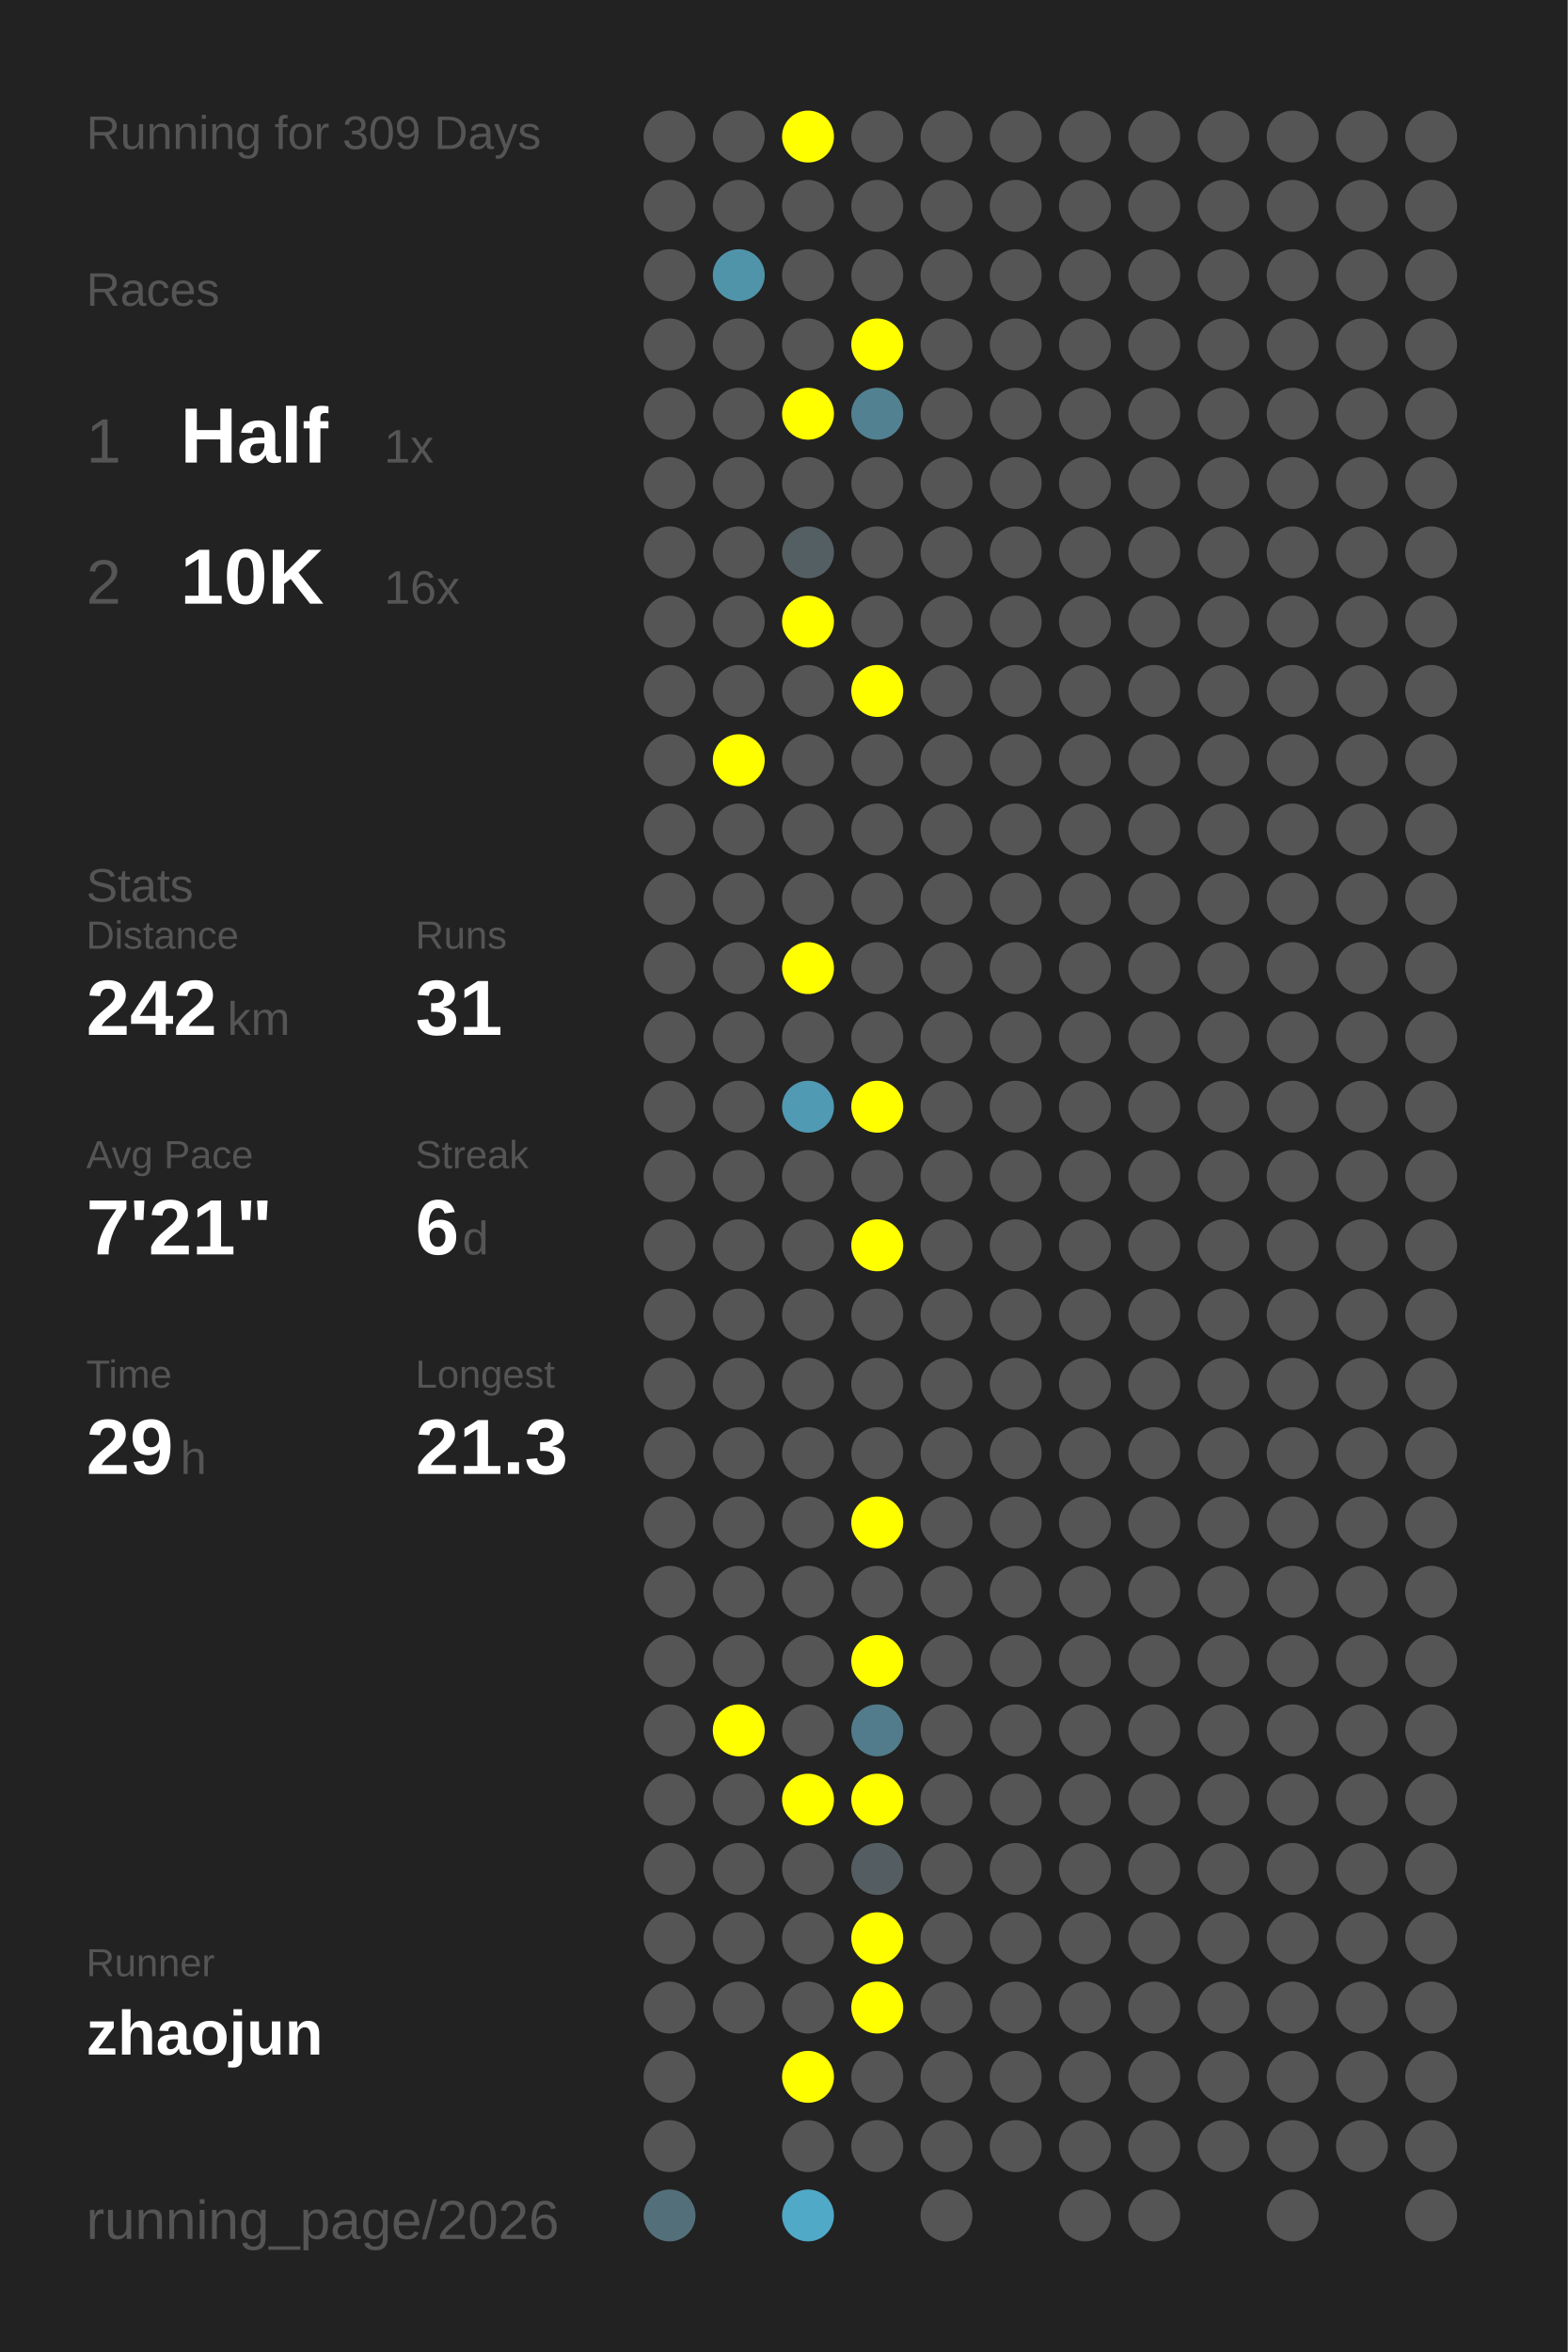
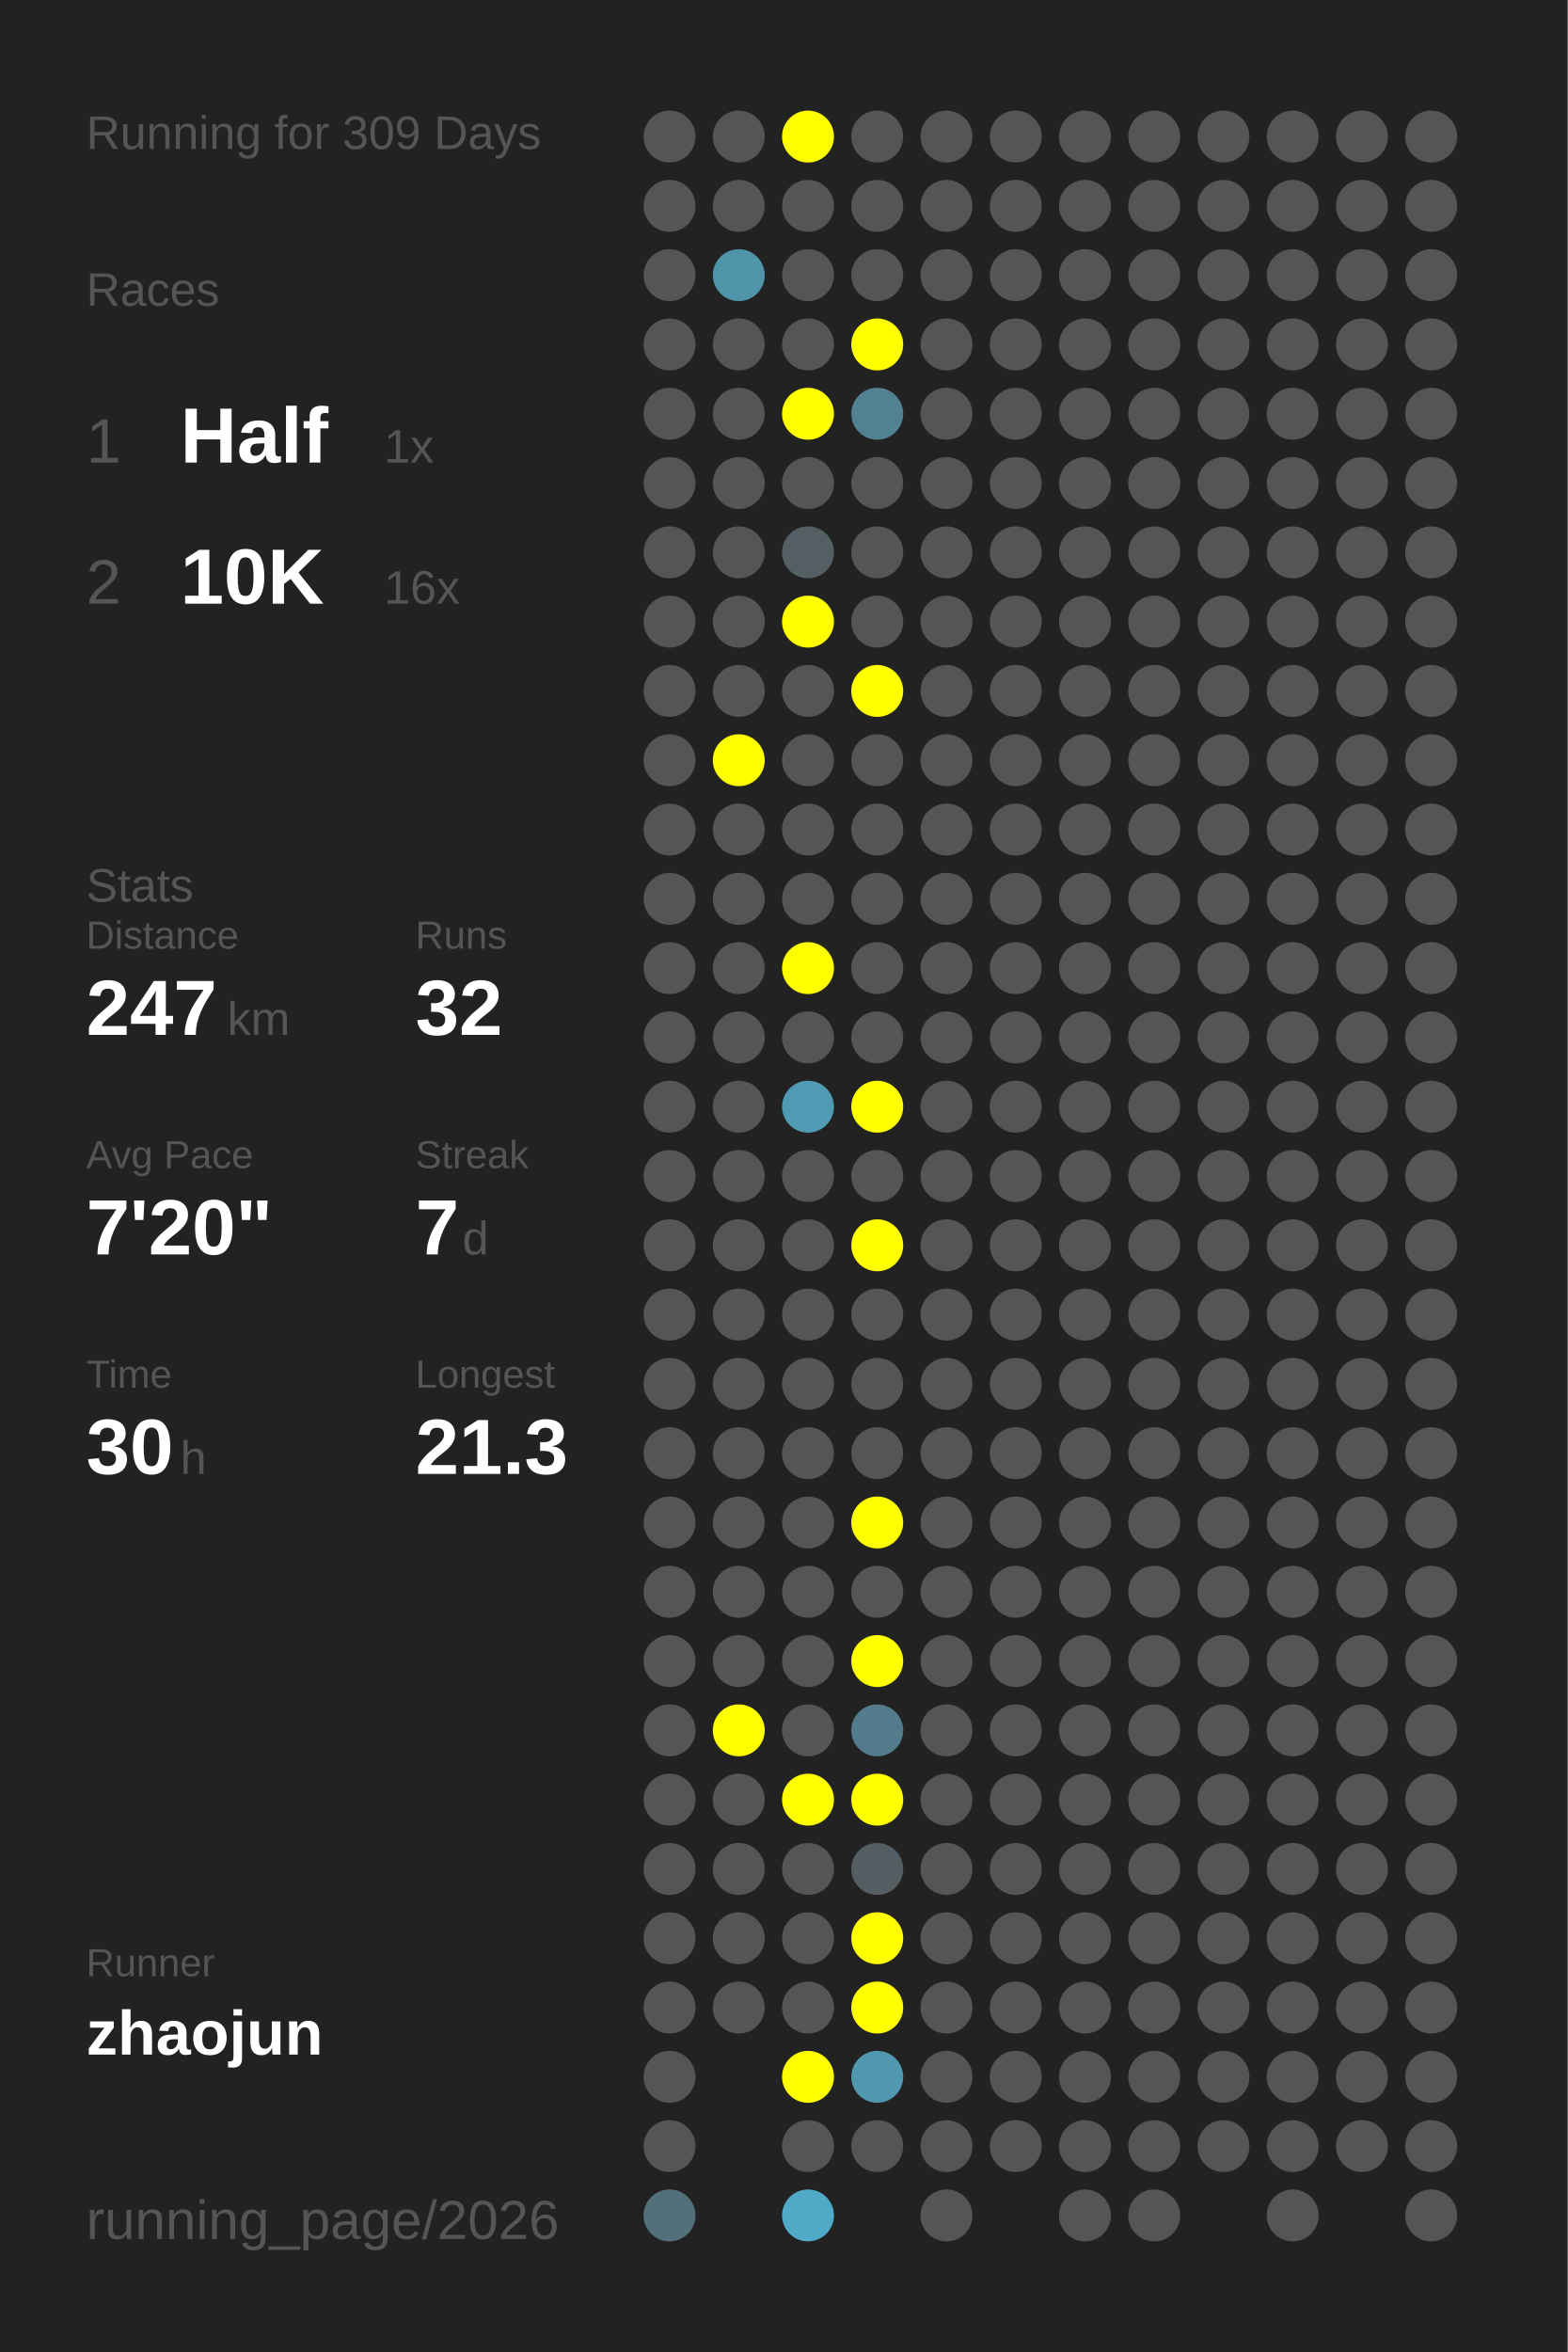
<svg xmlns="http://www.w3.org/2000/svg" baseProfile="full" height="300mm" version="1.1" viewBox="0,0,200,300" width="200mm">
  <defs />
  <rect fill="#222222" height="300" width="200" x="0" y="0" />
  <text fill="#555555" style="font-size:6px; font-family:Arial;" x="11" y="19">Running for 309 Days</text>
  <text fill="#555555" style="font-size:6px; font-family:Arial;" x="11" y="39">Races</text>
  <text fill="#555555" style="font-size:8px; font-family:Arial;" x="11" y="59">1</text>
  <text fill="#FFFFFF" style="font-size:10px; font-family:Arial; font-weight:bold;" x="23" y="59">Half</text>
  <text fill="#555555" style="font-size:6px; font-family:Arial;" x="49" y="59">1x</text>
  <text fill="#555555" style="font-size:8px; font-family:Arial;" x="11" y="77">2</text>
  <text fill="#FFFFFF" style="font-size:10px; font-family:Arial; font-weight:bold;" x="23" y="77">10K</text>
  <text fill="#555555" style="font-size:6px; font-family:Arial;" x="49" y="77">16x</text>
  <text fill="#555555" style="font-size:6px; font-family:Arial;" x="11" y="115">Stats</text>
  <text fill="#555555" style="font-size:5px; font-family:Arial;" x="11" y="121">Distance</text>
-   <text fill="#FFFFFF" style="font-size:10px; font-family:Arial; font-weight:bold;" x="11" y="132">242</text>
+   <text fill="#FFFFFF" style="font-size:10px; font-family:Arial; font-weight:bold;" x="11" y="132">247</text>
  <text fill="#555555" style="font-size:6px; font-family:Arial;" x="29" y="132">km</text>
  <text fill="#555555" style="font-size:5px; font-family:Arial;" x="53" y="121">Runs</text>
-   <text fill="#FFFFFF" style="font-size:10px; font-family:Arial; font-weight:bold;" x="53" y="132">31</text>
+   <text fill="#FFFFFF" style="font-size:10px; font-family:Arial; font-weight:bold;" x="53" y="132">32</text>
  <text fill="#555555" style="font-size:5px; font-family:Arial;" x="11" y="149">Avg Pace</text>
-   <text fill="#FFFFFF" style="font-size:10px; font-family:Arial; font-weight:bold;" x="11" y="160">7'21"</text>
+   <text fill="#FFFFFF" style="font-size:10px; font-family:Arial; font-weight:bold;" x="11" y="160">7'20"</text>
  <text fill="#555555" style="font-size:5px; font-family:Arial;" x="53" y="149">Streak</text>
-   <text fill="#FFFFFF" style="font-size:10px; font-family:Arial; font-weight:bold;" x="53" y="160">6</text>
+   <text fill="#FFFFFF" style="font-size:10px; font-family:Arial; font-weight:bold;" x="53" y="160">7</text>
  <text fill="#555555" style="font-size:6px; font-family:Arial;" x="59" y="160">d</text>
  <text fill="#555555" style="font-size:5px; font-family:Arial;" x="11" y="177">Time</text>
-   <text fill="#FFFFFF" style="font-size:10px; font-family:Arial; font-weight:bold;" x="11" y="188">29</text>
+   <text fill="#FFFFFF" style="font-size:10px; font-family:Arial; font-weight:bold;" x="11" y="188">30</text>
  <text fill="#555555" style="font-size:6px; font-family:Arial;" x="23" y="188">h</text>
  <text fill="#555555" style="font-size:5px; font-family:Arial;" x="53" y="177">Longest</text>
  <text fill="#FFFFFF" style="font-size:10px; font-family:Arial; font-weight:bold;" x="53" y="188">21.3</text>
  <text fill="#555555" style="font-size:5px; font-family:Arial;" x="11" y="252.065">Runner</text>
  <text fill="#FFFFFF" style="font-size:8px; font-family:Arial; font-weight:bold;" x="11" y="262.065">zhaojun</text>
  <text fill="#555555" style="font-size:7px; font-family:Arial;" x="11" y="285.581">running_page/2026</text>
  <circle cx="85.417" cy="17.419" fill="#555555" r="3.312" />
  <circle cx="85.417" cy="26.258" fill="#555555" r="3.312" />
  <circle cx="85.417" cy="35.097" fill="#555555" r="3.312" />
  <circle cx="85.417" cy="43.935" fill="#555555" r="3.312" />
  <circle cx="85.417" cy="52.774" fill="#555555" r="3.312" />
  <circle cx="85.417" cy="61.613" fill="#555555" r="3.312" />
  <circle cx="85.417" cy="70.452" fill="#555555" r="3.312" />
  <circle cx="85.417" cy="79.29" fill="#555555" r="3.312" />
  <circle cx="85.417" cy="88.129" fill="#555555" r="3.312" />
  <circle cx="85.417" cy="96.968" fill="#555555" r="3.312" />
  <circle cx="85.417" cy="105.806" fill="#555555" r="3.312" />
  <circle cx="85.417" cy="114.645" fill="#555555" r="3.312" />
  <circle cx="85.417" cy="123.484" fill="#555555" r="3.312" />
  <circle cx="85.417" cy="132.323" fill="#555555" r="3.312" />
  <circle cx="85.417" cy="141.161" fill="#555555" r="3.312" />
  <circle cx="85.417" cy="150" fill="#555555" r="3.312" />
  <circle cx="85.417" cy="158.839" fill="#555555" r="3.312" />
  <circle cx="85.417" cy="167.677" fill="#555555" r="3.312" />
  <circle cx="85.417" cy="176.516" fill="#555555" r="3.312" />
  <circle cx="85.417" cy="185.355" fill="#555555" r="3.312" />
  <circle cx="85.417" cy="194.194" fill="#555555" r="3.312" />
  <circle cx="85.417" cy="203.032" fill="#555555" r="3.312" />
  <circle cx="85.417" cy="211.871" fill="#555555" r="3.312" />
  <circle cx="85.417" cy="220.71" fill="#555555" r="3.312" />
  <circle cx="85.417" cy="229.548" fill="#555555" r="3.312" />
  <circle cx="85.417" cy="238.387" fill="#555555" r="3.312" />
  <circle cx="85.417" cy="247.226" fill="#555555" r="3.312" />
  <circle cx="85.417" cy="256.065" fill="#555555" r="3.312" />
  <circle cx="85.417" cy="264.903" fill="#555555" r="3.312" />
  <circle cx="85.417" cy="273.742" fill="#555555" r="3.312" />
  <circle cx="85.417" cy="282.581" fill="#53707a" r="3.312" />
  <circle cx="94.25" cy="17.419" fill="#555555" r="3.312" />
  <circle cx="94.25" cy="26.258" fill="#555555" r="3.312" />
  <circle cx="94.25" cy="35.097" fill="#5094aa" r="3.312" />
  <circle cx="94.25" cy="43.935" fill="#555555" r="3.312" />
  <circle cx="94.25" cy="52.774" fill="#555555" r="3.312" />
  <circle cx="94.25" cy="61.613" fill="#555555" r="3.312" />
  <circle cx="94.25" cy="70.452" fill="#555555" r="3.312" />
  <circle cx="94.25" cy="79.29" fill="#555555" r="3.312" />
  <circle cx="94.25" cy="88.129" fill="#555555" r="3.312" />
  <circle cx="94.25" cy="96.968" fill="#FFFF00" r="3.312" />
  <circle cx="94.25" cy="105.806" fill="#555555" r="3.312" />
  <circle cx="94.25" cy="114.645" fill="#555555" r="3.312" />
  <circle cx="94.25" cy="123.484" fill="#555555" r="3.312" />
  <circle cx="94.25" cy="132.323" fill="#555555" r="3.312" />
  <circle cx="94.25" cy="141.161" fill="#555555" r="3.312" />
  <circle cx="94.25" cy="150" fill="#555555" r="3.312" />
  <circle cx="94.25" cy="158.839" fill="#555555" r="3.312" />
  <circle cx="94.25" cy="167.677" fill="#555555" r="3.312" />
  <circle cx="94.25" cy="176.516" fill="#555555" r="3.312" />
  <circle cx="94.25" cy="185.355" fill="#555555" r="3.312" />
  <circle cx="94.25" cy="194.194" fill="#555555" r="3.312" />
  <circle cx="94.25" cy="203.032" fill="#555555" r="3.312" />
  <circle cx="94.25" cy="211.871" fill="#555555" r="3.312" />
  <circle cx="94.25" cy="220.71" fill="#FFFF00" r="3.312" />
  <circle cx="94.25" cy="229.548" fill="#555555" r="3.312" />
  <circle cx="94.25" cy="238.387" fill="#555555" r="3.312" />
  <circle cx="94.25" cy="247.226" fill="#555555" r="3.312" />
  <circle cx="94.25" cy="256.065" fill="#555555" r="3.312" />
  <circle cx="103.083" cy="17.419" fill="#FFFF00" r="3.312" />
  <circle cx="103.083" cy="26.258" fill="#555555" r="3.312" />
  <circle cx="103.083" cy="35.097" fill="#555555" r="3.312" />
  <circle cx="103.083" cy="43.935" fill="#555555" r="3.312" />
  <circle cx="103.083" cy="52.774" fill="#FFFF00" r="3.312" />
  <circle cx="103.083" cy="61.613" fill="#555555" r="3.312" />
  <circle cx="103.083" cy="70.452" fill="#545f63" r="3.312" />
  <circle cx="103.083" cy="79.29" fill="#FFFF00" r="3.312" />
  <circle cx="103.083" cy="88.129" fill="#555555" r="3.312" />
  <circle cx="103.083" cy="96.968" fill="#555555" r="3.312" />
  <circle cx="103.083" cy="105.806" fill="#555555" r="3.312" />
  <circle cx="103.083" cy="114.645" fill="#555555" r="3.312" />
  <circle cx="103.083" cy="123.484" fill="#FFFF00" r="3.312" />
  <circle cx="103.083" cy="132.323" fill="#555555" r="3.312" />
  <circle cx="103.083" cy="141.161" fill="#509ab4" r="3.312" />
  <circle cx="103.083" cy="150" fill="#555555" r="3.312" />
  <circle cx="103.083" cy="158.839" fill="#555555" r="3.312" />
  <circle cx="103.083" cy="167.677" fill="#555555" r="3.312" />
  <circle cx="103.083" cy="176.516" fill="#555555" r="3.312" />
  <circle cx="103.083" cy="185.355" fill="#555555" r="3.312" />
  <circle cx="103.083" cy="194.194" fill="#555555" r="3.312" />
  <circle cx="103.083" cy="203.032" fill="#555555" r="3.312" />
  <circle cx="103.083" cy="211.871" fill="#555555" r="3.312" />
  <circle cx="103.083" cy="220.71" fill="#555555" r="3.312" />
  <circle cx="103.083" cy="229.548" fill="#FFFF00" r="3.312" />
  <circle cx="103.083" cy="238.387" fill="#555555" r="3.312" />
  <circle cx="103.083" cy="247.226" fill="#555555" r="3.312" />
  <circle cx="103.083" cy="256.065" fill="#555555" r="3.312" />
  <circle cx="103.083" cy="264.903" fill="#FFFF00" r="3.312" />
  <circle cx="103.083" cy="273.742" fill="#555555" r="3.312" />
  <circle cx="103.083" cy="282.581" fill="#4fa9c7" r="3.312" />
  <circle cx="111.917" cy="17.419" fill="#555555" r="3.312" />
  <circle cx="111.917" cy="26.258" fill="#555555" r="3.312" />
  <circle cx="111.917" cy="35.097" fill="#555555" r="3.312" />
  <circle cx="111.917" cy="43.935" fill="#FFFF00" r="3.312" />
  <circle cx="111.917" cy="52.774" fill="#528191" r="3.312" />
  <circle cx="111.917" cy="61.613" fill="#555555" r="3.312" />
  <circle cx="111.917" cy="70.452" fill="#555555" r="3.312" />
  <circle cx="111.917" cy="79.29" fill="#555555" r="3.312" />
  <circle cx="111.917" cy="88.129" fill="#FFFF00" r="3.312" />
  <circle cx="111.917" cy="96.968" fill="#555555" r="3.312" />
  <circle cx="111.917" cy="105.806" fill="#555555" r="3.312" />
  <circle cx="111.917" cy="114.645" fill="#555555" r="3.312" />
  <circle cx="111.917" cy="123.484" fill="#555555" r="3.312" />
  <circle cx="111.917" cy="132.323" fill="#555555" r="3.312" />
  <circle cx="111.917" cy="141.161" fill="#FFFF00" r="3.312" />
  <circle cx="111.917" cy="150" fill="#555555" r="3.312" />
  <circle cx="111.917" cy="158.839" fill="#FFFF00" r="3.312" />
  <circle cx="111.917" cy="167.677" fill="#555555" r="3.312" />
  <circle cx="111.917" cy="176.516" fill="#555555" r="3.312" />
  <circle cx="111.917" cy="185.355" fill="#555555" r="3.312" />
  <circle cx="111.917" cy="194.194" fill="#FFFF00" r="3.312" />
  <circle cx="111.917" cy="203.032" fill="#555555" r="3.312" />
  <circle cx="111.917" cy="211.871" fill="#FFFF00" r="3.312" />
  <circle cx="111.917" cy="220.71" fill="#527c8b" r="3.312" />
  <circle cx="111.917" cy="229.548" fill="#FFFF00" r="3.312" />
  <circle cx="111.917" cy="238.387" fill="#545e62" r="3.312" />
  <circle cx="111.917" cy="247.226" fill="#FFFF00" r="3.312" />
  <circle cx="111.917" cy="256.065" fill="#FFFF00" r="3.312" />
-   <circle cx="111.917" cy="264.903" fill="#555555" r="3.312" />
+   <circle cx="111.917" cy="264.903" fill="#5097b0" r="3.312" />
  <circle cx="111.917" cy="273.742" fill="#555555" r="3.312" />
  <circle cx="120.75" cy="17.419" fill="#555555" r="3.312" />
  <circle cx="120.75" cy="26.258" fill="#555555" r="3.312" />
  <circle cx="120.75" cy="35.097" fill="#555555" r="3.312" />
  <circle cx="120.75" cy="43.935" fill="#555555" r="3.312" />
  <circle cx="120.75" cy="52.774" fill="#555555" r="3.312" />
  <circle cx="120.75" cy="61.613" fill="#555555" r="3.312" />
  <circle cx="120.75" cy="70.452" fill="#555555" r="3.312" />
  <circle cx="120.75" cy="79.29" fill="#555555" r="3.312" />
  <circle cx="120.75" cy="88.129" fill="#555555" r="3.312" />
  <circle cx="120.75" cy="96.968" fill="#555555" r="3.312" />
  <circle cx="120.75" cy="105.806" fill="#555555" r="3.312" />
  <circle cx="120.75" cy="114.645" fill="#555555" r="3.312" />
  <circle cx="120.75" cy="123.484" fill="#555555" r="3.312" />
  <circle cx="120.75" cy="132.323" fill="#555555" r="3.312" />
  <circle cx="120.75" cy="141.161" fill="#555555" r="3.312" />
  <circle cx="120.75" cy="150" fill="#555555" r="3.312" />
  <circle cx="120.75" cy="158.839" fill="#555555" r="3.312" />
  <circle cx="120.75" cy="167.677" fill="#555555" r="3.312" />
  <circle cx="120.75" cy="176.516" fill="#555555" r="3.312" />
  <circle cx="120.75" cy="185.355" fill="#555555" r="3.312" />
  <circle cx="120.75" cy="194.194" fill="#555555" r="3.312" />
  <circle cx="120.75" cy="203.032" fill="#555555" r="3.312" />
  <circle cx="120.75" cy="211.871" fill="#555555" r="3.312" />
  <circle cx="120.75" cy="220.71" fill="#555555" r="3.312" />
  <circle cx="120.75" cy="229.548" fill="#555555" r="3.312" />
  <circle cx="120.75" cy="238.387" fill="#555555" r="3.312" />
  <circle cx="120.75" cy="247.226" fill="#555555" r="3.312" />
  <circle cx="120.75" cy="256.065" fill="#555555" r="3.312" />
  <circle cx="120.75" cy="264.903" fill="#555555" r="3.312" />
  <circle cx="120.75" cy="273.742" fill="#555555" r="3.312" />
  <circle cx="120.75" cy="282.581" fill="#555555" r="3.312" />
  <circle cx="129.583" cy="17.419" fill="#555555" r="3.312" />
  <circle cx="129.583" cy="26.258" fill="#555555" r="3.312" />
  <circle cx="129.583" cy="35.097" fill="#555555" r="3.312" />
  <circle cx="129.583" cy="43.935" fill="#555555" r="3.312" />
  <circle cx="129.583" cy="52.774" fill="#555555" r="3.312" />
  <circle cx="129.583" cy="61.613" fill="#555555" r="3.312" />
  <circle cx="129.583" cy="70.452" fill="#555555" r="3.312" />
  <circle cx="129.583" cy="79.29" fill="#555555" r="3.312" />
  <circle cx="129.583" cy="88.129" fill="#555555" r="3.312" />
  <circle cx="129.583" cy="96.968" fill="#555555" r="3.312" />
  <circle cx="129.583" cy="105.806" fill="#555555" r="3.312" />
  <circle cx="129.583" cy="114.645" fill="#555555" r="3.312" />
  <circle cx="129.583" cy="123.484" fill="#555555" r="3.312" />
  <circle cx="129.583" cy="132.323" fill="#555555" r="3.312" />
  <circle cx="129.583" cy="141.161" fill="#555555" r="3.312" />
  <circle cx="129.583" cy="150" fill="#555555" r="3.312" />
  <circle cx="129.583" cy="158.839" fill="#555555" r="3.312" />
  <circle cx="129.583" cy="167.677" fill="#555555" r="3.312" />
  <circle cx="129.583" cy="176.516" fill="#555555" r="3.312" />
  <circle cx="129.583" cy="185.355" fill="#555555" r="3.312" />
  <circle cx="129.583" cy="194.194" fill="#555555" r="3.312" />
  <circle cx="129.583" cy="203.032" fill="#555555" r="3.312" />
  <circle cx="129.583" cy="211.871" fill="#555555" r="3.312" />
  <circle cx="129.583" cy="220.71" fill="#555555" r="3.312" />
  <circle cx="129.583" cy="229.548" fill="#555555" r="3.312" />
  <circle cx="129.583" cy="238.387" fill="#555555" r="3.312" />
  <circle cx="129.583" cy="247.226" fill="#555555" r="3.312" />
  <circle cx="129.583" cy="256.065" fill="#555555" r="3.312" />
  <circle cx="129.583" cy="264.903" fill="#555555" r="3.312" />
  <circle cx="129.583" cy="273.742" fill="#555555" r="3.312" />
  <circle cx="138.417" cy="17.419" fill="#555555" r="3.312" />
  <circle cx="138.417" cy="26.258" fill="#555555" r="3.312" />
  <circle cx="138.417" cy="35.097" fill="#555555" r="3.312" />
  <circle cx="138.417" cy="43.935" fill="#555555" r="3.312" />
  <circle cx="138.417" cy="52.774" fill="#555555" r="3.312" />
  <circle cx="138.417" cy="61.613" fill="#555555" r="3.312" />
  <circle cx="138.417" cy="70.452" fill="#555555" r="3.312" />
  <circle cx="138.417" cy="79.29" fill="#555555" r="3.312" />
  <circle cx="138.417" cy="88.129" fill="#555555" r="3.312" />
  <circle cx="138.417" cy="96.968" fill="#555555" r="3.312" />
  <circle cx="138.417" cy="105.806" fill="#555555" r="3.312" />
  <circle cx="138.417" cy="114.645" fill="#555555" r="3.312" />
  <circle cx="138.417" cy="123.484" fill="#555555" r="3.312" />
  <circle cx="138.417" cy="132.323" fill="#555555" r="3.312" />
  <circle cx="138.417" cy="141.161" fill="#555555" r="3.312" />
  <circle cx="138.417" cy="150" fill="#555555" r="3.312" />
  <circle cx="138.417" cy="158.839" fill="#555555" r="3.312" />
  <circle cx="138.417" cy="167.677" fill="#555555" r="3.312" />
  <circle cx="138.417" cy="176.516" fill="#555555" r="3.312" />
  <circle cx="138.417" cy="185.355" fill="#555555" r="3.312" />
  <circle cx="138.417" cy="194.194" fill="#555555" r="3.312" />
  <circle cx="138.417" cy="203.032" fill="#555555" r="3.312" />
  <circle cx="138.417" cy="211.871" fill="#555555" r="3.312" />
  <circle cx="138.417" cy="220.71" fill="#555555" r="3.312" />
  <circle cx="138.417" cy="229.548" fill="#555555" r="3.312" />
  <circle cx="138.417" cy="238.387" fill="#555555" r="3.312" />
  <circle cx="138.417" cy="247.226" fill="#555555" r="3.312" />
  <circle cx="138.417" cy="256.065" fill="#555555" r="3.312" />
  <circle cx="138.417" cy="264.903" fill="#555555" r="3.312" />
  <circle cx="138.417" cy="273.742" fill="#555555" r="3.312" />
  <circle cx="138.417" cy="282.581" fill="#555555" r="3.312" />
  <circle cx="147.25" cy="17.419" fill="#555555" r="3.312" />
  <circle cx="147.25" cy="26.258" fill="#555555" r="3.312" />
  <circle cx="147.25" cy="35.097" fill="#555555" r="3.312" />
  <circle cx="147.25" cy="43.935" fill="#555555" r="3.312" />
  <circle cx="147.25" cy="52.774" fill="#555555" r="3.312" />
  <circle cx="147.25" cy="61.613" fill="#555555" r="3.312" />
  <circle cx="147.25" cy="70.452" fill="#555555" r="3.312" />
  <circle cx="147.25" cy="79.29" fill="#555555" r="3.312" />
  <circle cx="147.25" cy="88.129" fill="#555555" r="3.312" />
  <circle cx="147.25" cy="96.968" fill="#555555" r="3.312" />
  <circle cx="147.25" cy="105.806" fill="#555555" r="3.312" />
  <circle cx="147.25" cy="114.645" fill="#555555" r="3.312" />
  <circle cx="147.25" cy="123.484" fill="#555555" r="3.312" />
  <circle cx="147.25" cy="132.323" fill="#555555" r="3.312" />
  <circle cx="147.25" cy="141.161" fill="#555555" r="3.312" />
  <circle cx="147.25" cy="150" fill="#555555" r="3.312" />
  <circle cx="147.25" cy="158.839" fill="#555555" r="3.312" />
  <circle cx="147.25" cy="167.677" fill="#555555" r="3.312" />
  <circle cx="147.25" cy="176.516" fill="#555555" r="3.312" />
  <circle cx="147.25" cy="185.355" fill="#555555" r="3.312" />
  <circle cx="147.25" cy="194.194" fill="#555555" r="3.312" />
  <circle cx="147.25" cy="203.032" fill="#555555" r="3.312" />
  <circle cx="147.25" cy="211.871" fill="#555555" r="3.312" />
  <circle cx="147.25" cy="220.71" fill="#555555" r="3.312" />
  <circle cx="147.25" cy="229.548" fill="#555555" r="3.312" />
  <circle cx="147.25" cy="238.387" fill="#555555" r="3.312" />
  <circle cx="147.25" cy="247.226" fill="#555555" r="3.312" />
  <circle cx="147.25" cy="256.065" fill="#555555" r="3.312" />
  <circle cx="147.25" cy="264.903" fill="#555555" r="3.312" />
  <circle cx="147.25" cy="273.742" fill="#555555" r="3.312" />
  <circle cx="147.25" cy="282.581" fill="#555555" r="3.312" />
  <circle cx="156.083" cy="17.419" fill="#555555" r="3.312" />
  <circle cx="156.083" cy="26.258" fill="#555555" r="3.312" />
  <circle cx="156.083" cy="35.097" fill="#555555" r="3.312" />
  <circle cx="156.083" cy="43.935" fill="#555555" r="3.312" />
  <circle cx="156.083" cy="52.774" fill="#555555" r="3.312" />
  <circle cx="156.083" cy="61.613" fill="#555555" r="3.312" />
  <circle cx="156.083" cy="70.452" fill="#555555" r="3.312" />
  <circle cx="156.083" cy="79.29" fill="#555555" r="3.312" />
  <circle cx="156.083" cy="88.129" fill="#555555" r="3.312" />
  <circle cx="156.083" cy="96.968" fill="#555555" r="3.312" />
  <circle cx="156.083" cy="105.806" fill="#555555" r="3.312" />
  <circle cx="156.083" cy="114.645" fill="#555555" r="3.312" />
  <circle cx="156.083" cy="123.484" fill="#555555" r="3.312" />
  <circle cx="156.083" cy="132.323" fill="#555555" r="3.312" />
  <circle cx="156.083" cy="141.161" fill="#555555" r="3.312" />
  <circle cx="156.083" cy="150" fill="#555555" r="3.312" />
  <circle cx="156.083" cy="158.839" fill="#555555" r="3.312" />
  <circle cx="156.083" cy="167.677" fill="#555555" r="3.312" />
  <circle cx="156.083" cy="176.516" fill="#555555" r="3.312" />
  <circle cx="156.083" cy="185.355" fill="#555555" r="3.312" />
  <circle cx="156.083" cy="194.194" fill="#555555" r="3.312" />
  <circle cx="156.083" cy="203.032" fill="#555555" r="3.312" />
  <circle cx="156.083" cy="211.871" fill="#555555" r="3.312" />
  <circle cx="156.083" cy="220.71" fill="#555555" r="3.312" />
  <circle cx="156.083" cy="229.548" fill="#555555" r="3.312" />
  <circle cx="156.083" cy="238.387" fill="#555555" r="3.312" />
  <circle cx="156.083" cy="247.226" fill="#555555" r="3.312" />
  <circle cx="156.083" cy="256.065" fill="#555555" r="3.312" />
  <circle cx="156.083" cy="264.903" fill="#555555" r="3.312" />
  <circle cx="156.083" cy="273.742" fill="#555555" r="3.312" />
  <circle cx="164.917" cy="17.419" fill="#555555" r="3.312" />
  <circle cx="164.917" cy="26.258" fill="#555555" r="3.312" />
  <circle cx="164.917" cy="35.097" fill="#555555" r="3.312" />
  <circle cx="164.917" cy="43.935" fill="#555555" r="3.312" />
  <circle cx="164.917" cy="52.774" fill="#555555" r="3.312" />
  <circle cx="164.917" cy="61.613" fill="#555555" r="3.312" />
  <circle cx="164.917" cy="70.452" fill="#555555" r="3.312" />
  <circle cx="164.917" cy="79.29" fill="#555555" r="3.312" />
  <circle cx="164.917" cy="88.129" fill="#555555" r="3.312" />
  <circle cx="164.917" cy="96.968" fill="#555555" r="3.312" />
  <circle cx="164.917" cy="105.806" fill="#555555" r="3.312" />
  <circle cx="164.917" cy="114.645" fill="#555555" r="3.312" />
  <circle cx="164.917" cy="123.484" fill="#555555" r="3.312" />
  <circle cx="164.917" cy="132.323" fill="#555555" r="3.312" />
  <circle cx="164.917" cy="141.161" fill="#555555" r="3.312" />
  <circle cx="164.917" cy="150" fill="#555555" r="3.312" />
  <circle cx="164.917" cy="158.839" fill="#555555" r="3.312" />
  <circle cx="164.917" cy="167.677" fill="#555555" r="3.312" />
  <circle cx="164.917" cy="176.516" fill="#555555" r="3.312" />
  <circle cx="164.917" cy="185.355" fill="#555555" r="3.312" />
  <circle cx="164.917" cy="194.194" fill="#555555" r="3.312" />
  <circle cx="164.917" cy="203.032" fill="#555555" r="3.312" />
  <circle cx="164.917" cy="211.871" fill="#555555" r="3.312" />
  <circle cx="164.917" cy="220.71" fill="#555555" r="3.312" />
  <circle cx="164.917" cy="229.548" fill="#555555" r="3.312" />
  <circle cx="164.917" cy="238.387" fill="#555555" r="3.312" />
  <circle cx="164.917" cy="247.226" fill="#555555" r="3.312" />
  <circle cx="164.917" cy="256.065" fill="#555555" r="3.312" />
  <circle cx="164.917" cy="264.903" fill="#555555" r="3.312" />
  <circle cx="164.917" cy="273.742" fill="#555555" r="3.312" />
  <circle cx="164.917" cy="282.581" fill="#555555" r="3.312" />
  <circle cx="173.75" cy="17.419" fill="#555555" r="3.312" />
  <circle cx="173.75" cy="26.258" fill="#555555" r="3.312" />
  <circle cx="173.75" cy="35.097" fill="#555555" r="3.312" />
  <circle cx="173.75" cy="43.935" fill="#555555" r="3.312" />
  <circle cx="173.75" cy="52.774" fill="#555555" r="3.312" />
  <circle cx="173.75" cy="61.613" fill="#555555" r="3.312" />
  <circle cx="173.75" cy="70.452" fill="#555555" r="3.312" />
  <circle cx="173.75" cy="79.29" fill="#555555" r="3.312" />
  <circle cx="173.75" cy="88.129" fill="#555555" r="3.312" />
  <circle cx="173.75" cy="96.968" fill="#555555" r="3.312" />
  <circle cx="173.75" cy="105.806" fill="#555555" r="3.312" />
  <circle cx="173.75" cy="114.645" fill="#555555" r="3.312" />
  <circle cx="173.75" cy="123.484" fill="#555555" r="3.312" />
  <circle cx="173.75" cy="132.323" fill="#555555" r="3.312" />
  <circle cx="173.75" cy="141.161" fill="#555555" r="3.312" />
  <circle cx="173.75" cy="150" fill="#555555" r="3.312" />
  <circle cx="173.75" cy="158.839" fill="#555555" r="3.312" />
  <circle cx="173.75" cy="167.677" fill="#555555" r="3.312" />
  <circle cx="173.75" cy="176.516" fill="#555555" r="3.312" />
  <circle cx="173.75" cy="185.355" fill="#555555" r="3.312" />
  <circle cx="173.75" cy="194.194" fill="#555555" r="3.312" />
  <circle cx="173.75" cy="203.032" fill="#555555" r="3.312" />
  <circle cx="173.75" cy="211.871" fill="#555555" r="3.312" />
  <circle cx="173.75" cy="220.71" fill="#555555" r="3.312" />
  <circle cx="173.75" cy="229.548" fill="#555555" r="3.312" />
  <circle cx="173.75" cy="238.387" fill="#555555" r="3.312" />
  <circle cx="173.75" cy="247.226" fill="#555555" r="3.312" />
  <circle cx="173.75" cy="256.065" fill="#555555" r="3.312" />
  <circle cx="173.75" cy="264.903" fill="#555555" r="3.312" />
  <circle cx="173.75" cy="273.742" fill="#555555" r="3.312" />
  <circle cx="182.583" cy="17.419" fill="#555555" r="3.312" />
  <circle cx="182.583" cy="26.258" fill="#555555" r="3.312" />
  <circle cx="182.583" cy="35.097" fill="#555555" r="3.312" />
  <circle cx="182.583" cy="43.935" fill="#555555" r="3.312" />
  <circle cx="182.583" cy="52.774" fill="#555555" r="3.312" />
  <circle cx="182.583" cy="61.613" fill="#555555" r="3.312" />
  <circle cx="182.583" cy="70.452" fill="#555555" r="3.312" />
  <circle cx="182.583" cy="79.29" fill="#555555" r="3.312" />
  <circle cx="182.583" cy="88.129" fill="#555555" r="3.312" />
  <circle cx="182.583" cy="96.968" fill="#555555" r="3.312" />
  <circle cx="182.583" cy="105.806" fill="#555555" r="3.312" />
  <circle cx="182.583" cy="114.645" fill="#555555" r="3.312" />
  <circle cx="182.583" cy="123.484" fill="#555555" r="3.312" />
  <circle cx="182.583" cy="132.323" fill="#555555" r="3.312" />
  <circle cx="182.583" cy="141.161" fill="#555555" r="3.312" />
  <circle cx="182.583" cy="150" fill="#555555" r="3.312" />
  <circle cx="182.583" cy="158.839" fill="#555555" r="3.312" />
  <circle cx="182.583" cy="167.677" fill="#555555" r="3.312" />
  <circle cx="182.583" cy="176.516" fill="#555555" r="3.312" />
  <circle cx="182.583" cy="185.355" fill="#555555" r="3.312" />
  <circle cx="182.583" cy="194.194" fill="#555555" r="3.312" />
  <circle cx="182.583" cy="203.032" fill="#555555" r="3.312" />
  <circle cx="182.583" cy="211.871" fill="#555555" r="3.312" />
  <circle cx="182.583" cy="220.71" fill="#555555" r="3.312" />
  <circle cx="182.583" cy="229.548" fill="#555555" r="3.312" />
  <circle cx="182.583" cy="238.387" fill="#555555" r="3.312" />
  <circle cx="182.583" cy="247.226" fill="#555555" r="3.312" />
  <circle cx="182.583" cy="256.065" fill="#555555" r="3.312" />
  <circle cx="182.583" cy="264.903" fill="#555555" r="3.312" />
  <circle cx="182.583" cy="273.742" fill="#555555" r="3.312" />
  <circle cx="182.583" cy="282.581" fill="#555555" r="3.312" />
</svg>
